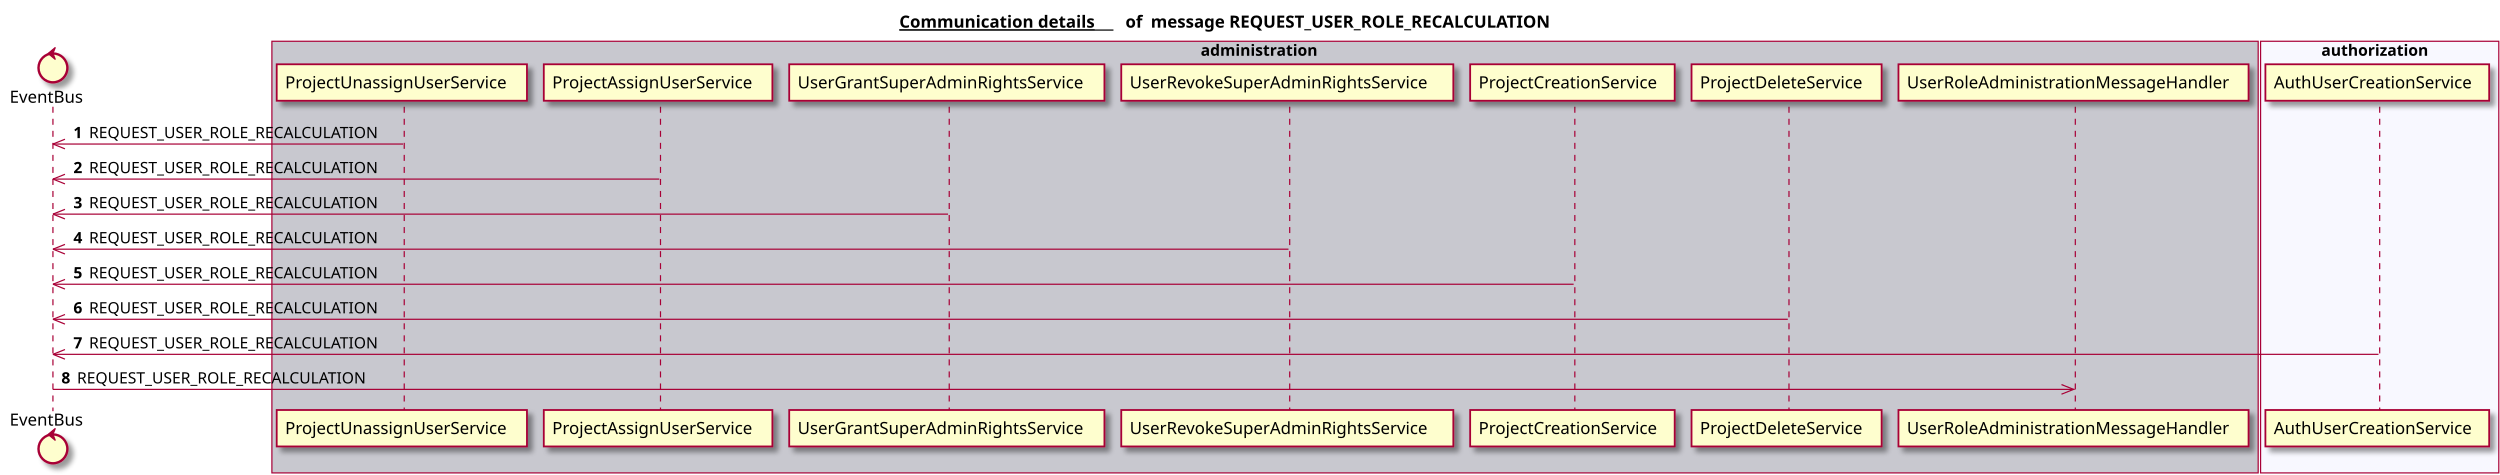
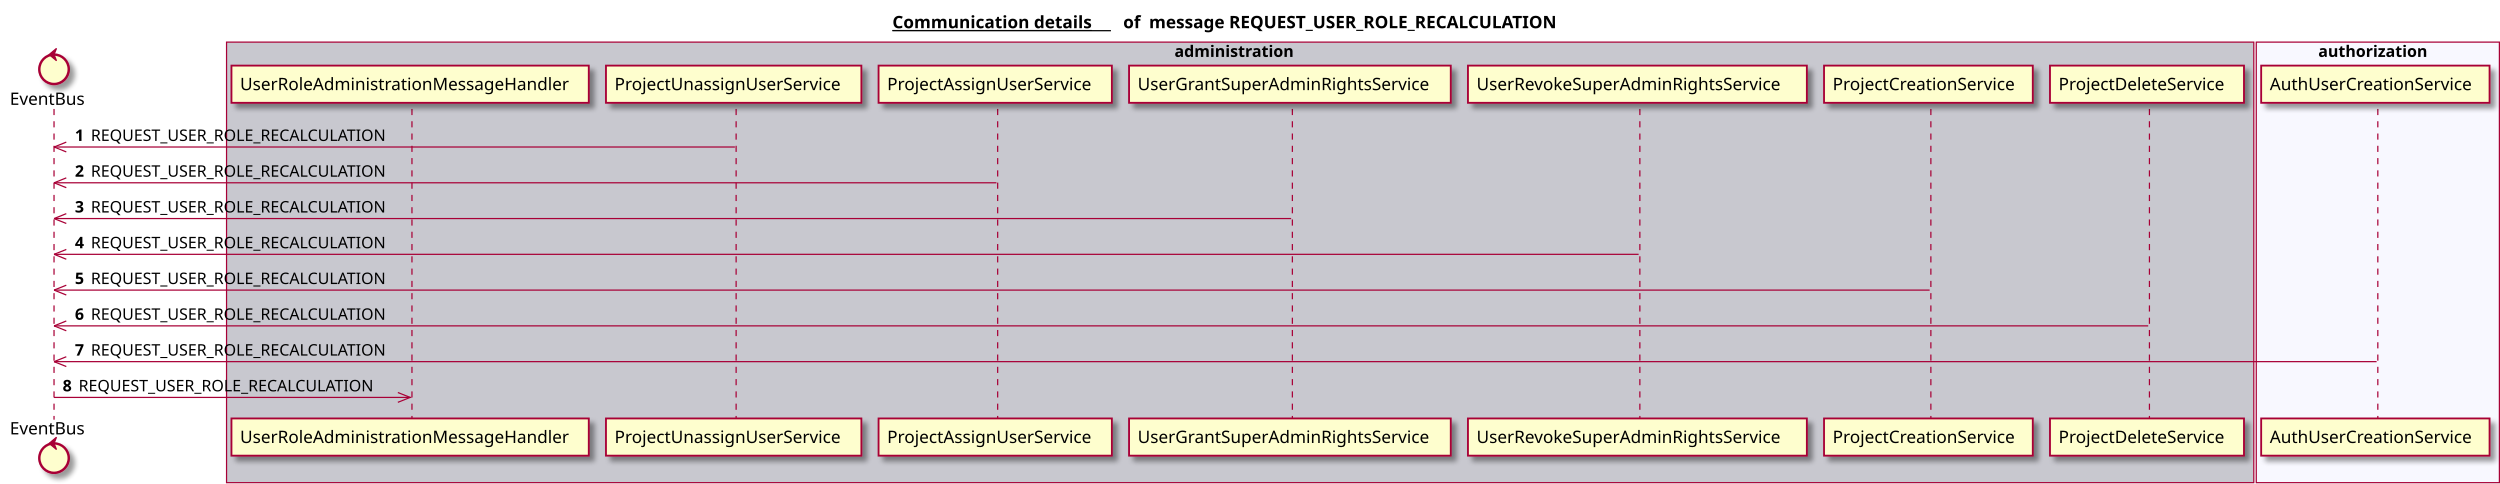
- <svg xmlns="http://www.w3.org/2000/svg" contentScriptType="application/ecmascript" contentStyleType="text/css" height="394px" preserveAspectRatio="none" style="width:2078px;height:394px;" version="1.1" viewBox="0 0 2078 394" width="2078px" zoomAndPan="magnify">
+ <svg xmlns="http://www.w3.org/2000/svg" contentScriptType="application/ecmascript" contentStyleType="text/css" height="394px" preserveAspectRatio="none" style="width:2036px;height:394px;" version="1.1" viewBox="0 0 2036 394" width="2036px" zoomAndPan="magnify">
  <defs>
-     <filter height="300%" id="fskaljb" width="300%" x="-1" y="-1">
+     <filter height="300%" id="fo3rueo" width="300%" x="-1" y="-1">
      <feGaussianBlur result="blurOut" stdDeviation="2.0" />
      <feColorMatrix in="blurOut" result="blurOut2" type="matrix" values="0 0 0 0 0 0 0 0 0 0 0 0 0 0 0 0 0 0 .4 0" />
      <feOffset dx="4.0" dy="4.0" in="blurOut2" result="blurOut3" />
      <feBlend in="SourceGraphic" in2="blurOut3" mode="normal" />
    </filter>
  </defs>
  <g>
-     <text fill="#000000" font-family="sans-serif" font-size="14" font-weight="bold" lengthAdjust="spacingAndGlyphs" text-decoration="underline" textLength="178" x="747.5" y="22.995">Communication details</text>
-     <line style="stroke: #000000; stroke-width: 1.0;" x1="747.5" x2="925.5" y1="24.995" y2="24.995" />
-     <text fill="#000000" font-family="sans-serif" font-size="14" font-weight="bold" lengthAdjust="spacingAndGlyphs" textLength="16" x="935.5" y="22.995">of</text>
-     <text fill="#000000" font-family="sans-serif" font-size="14" font-weight="bold" lengthAdjust="spacingAndGlyphs" textLength="377" x="956.5" y="22.995">message REQUEST_USER_ROLE_RECALCULATION</text>
-     <rect fill="#C8C8CF" height="358.789" style="stroke: #A80036; stroke-width: 1.0;" width="1651" x="226" y="34.297" />
-     <text fill="#000000" font-family="sans-serif" font-size="13" font-weight="bold" lengthAdjust="spacingAndGlyphs" textLength="107" x="998" y="46.364">administration</text>
-     <rect fill="#F8F8FF" height="358.789" style="stroke: #A80036; stroke-width: 1.0;" width="198" x="1879" y="34.297" />
-     <text fill="#000000" font-family="sans-serif" font-size="13" font-weight="bold" lengthAdjust="spacingAndGlyphs" textLength="97" x="1929.5" y="46.364">authorization</text>
+     <text fill="#000000" font-family="sans-serif" font-size="14" font-weight="bold" lengthAdjust="spacingAndGlyphs" text-decoration="underline" textLength="178" x="726.75" y="22.995">Communication details</text>
+     <line style="stroke: #000000; stroke-width: 1.0;" x1="726.75" x2="904.75" y1="24.995" y2="24.995" />
+     <text fill="#000000" font-family="sans-serif" font-size="14" font-weight="bold" lengthAdjust="spacingAndGlyphs" textLength="16" x="914.75" y="22.995">of</text>
+     <text fill="#000000" font-family="sans-serif" font-size="14" font-weight="bold" lengthAdjust="spacingAndGlyphs" textLength="377" x="935.75" y="22.995">message REQUEST_USER_ROLE_RECALCULATION</text>
+     <rect fill="#C8C8CF" height="358.789" style="stroke: #A80036; stroke-width: 1.0;" width="1651" x="184.5" y="34.297" />
+     <text fill="#000000" font-family="sans-serif" font-size="13" font-weight="bold" lengthAdjust="spacingAndGlyphs" textLength="107" x="956.5" y="46.364">administration</text>
+     <rect fill="#F8F8FF" height="358.789" style="stroke: #A80036; stroke-width: 1.0;" width="198" x="1837.5" y="34.297" />
+     <text fill="#000000" font-family="sans-serif" font-size="13" font-weight="bold" lengthAdjust="spacingAndGlyphs" textLength="97" x="1888" y="46.364">authorization</text>
    <line style="stroke: #A80036; stroke-width: 1.0; stroke-dasharray: 5.0,5.0;" x1="44" x2="44" y1="88.727" y2="341.789" />
-     <line style="stroke: #A80036; stroke-width: 1.0; stroke-dasharray: 5.0,5.0;" x1="336" x2="336" y1="88.727" y2="341.789" />
-     <line style="stroke: #A80036; stroke-width: 1.0; stroke-dasharray: 5.0,5.0;" x1="549" x2="549" y1="88.727" y2="341.789" />
-     <line style="stroke: #A80036; stroke-width: 1.0; stroke-dasharray: 5.0,5.0;" x1="789" x2="789" y1="88.727" y2="341.789" />
-     <line style="stroke: #A80036; stroke-width: 1.0; stroke-dasharray: 5.0,5.0;" x1="1072" x2="1072" y1="88.727" y2="341.789" />
-     <line style="stroke: #A80036; stroke-width: 1.0; stroke-dasharray: 5.0,5.0;" x1="1309" x2="1309" y1="88.727" y2="341.789" />
-     <line style="stroke: #A80036; stroke-width: 1.0; stroke-dasharray: 5.0,5.0;" x1="1487" x2="1487" y1="88.727" y2="341.789" />
-     <line style="stroke: #A80036; stroke-width: 1.0; stroke-dasharray: 5.0,5.0;" x1="1725" x2="1725" y1="88.727" y2="341.789" />
-     <line style="stroke: #A80036; stroke-width: 1.0; stroke-dasharray: 5.0,5.0;" x1="1978" x2="1978" y1="88.727" y2="341.789" />
+     <line style="stroke: #A80036; stroke-width: 1.0; stroke-dasharray: 5.0,5.0;" x1="335.5" x2="335.5" y1="88.727" y2="341.789" />
+     <line style="stroke: #A80036; stroke-width: 1.0; stroke-dasharray: 5.0,5.0;" x1="599.5" x2="599.5" y1="88.727" y2="341.789" />
+     <line style="stroke: #A80036; stroke-width: 1.0; stroke-dasharray: 5.0,5.0;" x1="812.5" x2="812.5" y1="88.727" y2="341.789" />
+     <line style="stroke: #A80036; stroke-width: 1.0; stroke-dasharray: 5.0,5.0;" x1="1052.5" x2="1052.5" y1="88.727" y2="341.789" />
+     <line style="stroke: #A80036; stroke-width: 1.0; stroke-dasharray: 5.0,5.0;" x1="1335.5" x2="1335.5" y1="88.727" y2="341.789" />
+     <line style="stroke: #A80036; stroke-width: 1.0; stroke-dasharray: 5.0,5.0;" x1="1572.5" x2="1572.5" y1="88.727" y2="341.789" />
+     <line style="stroke: #A80036; stroke-width: 1.0; stroke-dasharray: 5.0,5.0;" x1="1750.5" x2="1750.5" y1="88.727" y2="341.789" />
+     <line style="stroke: #A80036; stroke-width: 1.0; stroke-dasharray: 5.0,5.0;" x1="1936.5" x2="1936.5" y1="88.727" y2="341.789" />
    <text fill="#000000" font-family="sans-serif" font-size="14" lengthAdjust="spacingAndGlyphs" textLength="66" x="8" y="85.425">EventBus</text>
-     <ellipse cx="44" cy="56.43" fill="#FEFECE" filter="url(#fskaljb)" rx="12" ry="12" style="stroke: #A80036; stroke-width: 2.0;" />
+     <ellipse cx="44" cy="56.43" fill="#FEFECE" filter="url(#fo3rueo)" rx="12" ry="12" style="stroke: #A80036; stroke-width: 2.0;" />
    <polygon fill="#A80036" points="40,44.43,46,39.43,44,44.43,46,49.43,40,44.43" style="stroke: #A80036; stroke-width: 1.0;" />
    <text fill="#000000" font-family="sans-serif" font-size="14" lengthAdjust="spacingAndGlyphs" textLength="66" x="8" y="353.784">EventBus</text>
-     <ellipse cx="44" cy="373.086" fill="#FEFECE" filter="url(#fskaljb)" rx="12" ry="12" style="stroke: #A80036; stroke-width: 2.0;" />
+     <ellipse cx="44" cy="373.086" fill="#FEFECE" filter="url(#fo3rueo)" rx="12" ry="12" style="stroke: #A80036; stroke-width: 2.0;" />
    <polygon fill="#A80036" points="40,361.086,46,356.086,44,361.086,46,366.086,40,361.086" style="stroke: #A80036; stroke-width: 1.0;" />
-     <rect fill="#FEFECE" filter="url(#fskaljb)" height="30.297" style="stroke: #A80036; stroke-width: 1.5;" width="208" x="230" y="53.43" />
-     <text fill="#000000" font-family="sans-serif" font-size="14" lengthAdjust="spacingAndGlyphs" textLength="194" x="237" y="73.425">ProjectUnassignUserService</text>
-     <rect fill="#FEFECE" filter="url(#fskaljb)" height="30.297" style="stroke: #A80036; stroke-width: 1.5;" width="208" x="230" y="340.789" />
-     <text fill="#000000" font-family="sans-serif" font-size="14" lengthAdjust="spacingAndGlyphs" textLength="194" x="237" y="360.784">ProjectUnassignUserService</text>
-     <rect fill="#FEFECE" filter="url(#fskaljb)" height="30.297" style="stroke: #A80036; stroke-width: 1.5;" width="190" x="452" y="53.43" />
-     <text fill="#000000" font-family="sans-serif" font-size="14" lengthAdjust="spacingAndGlyphs" textLength="176" x="459" y="73.425">ProjectAssignUserService</text>
-     <rect fill="#FEFECE" filter="url(#fskaljb)" height="30.297" style="stroke: #A80036; stroke-width: 1.5;" width="190" x="452" y="340.789" />
-     <text fill="#000000" font-family="sans-serif" font-size="14" lengthAdjust="spacingAndGlyphs" textLength="176" x="459" y="360.784">ProjectAssignUserService</text>
-     <rect fill="#FEFECE" filter="url(#fskaljb)" height="30.297" style="stroke: #A80036; stroke-width: 1.5;" width="262" x="656" y="53.43" />
-     <text fill="#000000" font-family="sans-serif" font-size="14" lengthAdjust="spacingAndGlyphs" textLength="248" x="663" y="73.425">UserGrantSuperAdminRightsService</text>
-     <rect fill="#FEFECE" filter="url(#fskaljb)" height="30.297" style="stroke: #A80036; stroke-width: 1.5;" width="262" x="656" y="340.789" />
-     <text fill="#000000" font-family="sans-serif" font-size="14" lengthAdjust="spacingAndGlyphs" textLength="248" x="663" y="360.784">UserGrantSuperAdminRightsService</text>
-     <rect fill="#FEFECE" filter="url(#fskaljb)" height="30.297" style="stroke: #A80036; stroke-width: 1.5;" width="276" x="932" y="53.43" />
-     <text fill="#000000" font-family="sans-serif" font-size="14" lengthAdjust="spacingAndGlyphs" textLength="262" x="939" y="73.425">UserRevokeSuperAdminRightsService</text>
-     <rect fill="#FEFECE" filter="url(#fskaljb)" height="30.297" style="stroke: #A80036; stroke-width: 1.5;" width="276" x="932" y="340.789" />
-     <text fill="#000000" font-family="sans-serif" font-size="14" lengthAdjust="spacingAndGlyphs" textLength="262" x="939" y="360.784">UserRevokeSuperAdminRightsService</text>
-     <rect fill="#FEFECE" filter="url(#fskaljb)" height="30.297" style="stroke: #A80036; stroke-width: 1.5;" width="170" x="1222" y="53.43" />
-     <text fill="#000000" font-family="sans-serif" font-size="14" lengthAdjust="spacingAndGlyphs" textLength="156" x="1229" y="73.425">ProjectCreationService</text>
-     <rect fill="#FEFECE" filter="url(#fskaljb)" height="30.297" style="stroke: #A80036; stroke-width: 1.5;" width="170" x="1222" y="340.789" />
-     <text fill="#000000" font-family="sans-serif" font-size="14" lengthAdjust="spacingAndGlyphs" textLength="156" x="1229" y="360.784">ProjectCreationService</text>
-     <rect fill="#FEFECE" filter="url(#fskaljb)" height="30.297" style="stroke: #A80036; stroke-width: 1.5;" width="158" x="1406" y="53.43" />
-     <text fill="#000000" font-family="sans-serif" font-size="14" lengthAdjust="spacingAndGlyphs" textLength="144" x="1413" y="73.425">ProjectDeleteService</text>
-     <rect fill="#FEFECE" filter="url(#fskaljb)" height="30.297" style="stroke: #A80036; stroke-width: 1.5;" width="158" x="1406" y="340.789" />
-     <text fill="#000000" font-family="sans-serif" font-size="14" lengthAdjust="spacingAndGlyphs" textLength="144" x="1413" y="360.784">ProjectDeleteService</text>
-     <rect fill="#FEFECE" filter="url(#fskaljb)" height="30.297" style="stroke: #A80036; stroke-width: 1.5;" width="291" x="1578" y="53.43" />
-     <text fill="#000000" font-family="sans-serif" font-size="14" lengthAdjust="spacingAndGlyphs" textLength="277" x="1585" y="73.425">UserRoleAdministrationMessageHandler</text>
-     <rect fill="#FEFECE" filter="url(#fskaljb)" height="30.297" style="stroke: #A80036; stroke-width: 1.5;" width="291" x="1578" y="340.789" />
-     <text fill="#000000" font-family="sans-serif" font-size="14" lengthAdjust="spacingAndGlyphs" textLength="277" x="1585" y="360.784">UserRoleAdministrationMessageHandler</text>
-     <rect fill="#FEFECE" filter="url(#fskaljb)" height="30.297" style="stroke: #A80036; stroke-width: 1.5;" width="186" x="1883" y="53.43" />
-     <text fill="#000000" font-family="sans-serif" font-size="14" lengthAdjust="spacingAndGlyphs" textLength="172" x="1890" y="73.425">AuthUserCreationService</text>
-     <rect fill="#FEFECE" filter="url(#fskaljb)" height="30.297" style="stroke: #A80036; stroke-width: 1.5;" width="186" x="1883" y="340.789" />
-     <text fill="#000000" font-family="sans-serif" font-size="14" lengthAdjust="spacingAndGlyphs" textLength="172" x="1890" y="360.784">AuthUserCreationService</text>
+     <rect fill="#FEFECE" filter="url(#fo3rueo)" height="30.297" style="stroke: #A80036; stroke-width: 1.5;" width="291" x="188.5" y="53.43" />
+     <text fill="#000000" font-family="sans-serif" font-size="14" lengthAdjust="spacingAndGlyphs" textLength="277" x="195.5" y="73.425">UserRoleAdministrationMessageHandler</text>
+     <rect fill="#FEFECE" filter="url(#fo3rueo)" height="30.297" style="stroke: #A80036; stroke-width: 1.5;" width="291" x="188.5" y="340.789" />
+     <text fill="#000000" font-family="sans-serif" font-size="14" lengthAdjust="spacingAndGlyphs" textLength="277" x="195.5" y="360.784">UserRoleAdministrationMessageHandler</text>
+     <rect fill="#FEFECE" filter="url(#fo3rueo)" height="30.297" style="stroke: #A80036; stroke-width: 1.5;" width="208" x="493.5" y="53.43" />
+     <text fill="#000000" font-family="sans-serif" font-size="14" lengthAdjust="spacingAndGlyphs" textLength="194" x="500.5" y="73.425">ProjectUnassignUserService</text>
+     <rect fill="#FEFECE" filter="url(#fo3rueo)" height="30.297" style="stroke: #A80036; stroke-width: 1.5;" width="208" x="493.5" y="340.789" />
+     <text fill="#000000" font-family="sans-serif" font-size="14" lengthAdjust="spacingAndGlyphs" textLength="194" x="500.5" y="360.784">ProjectUnassignUserService</text>
+     <rect fill="#FEFECE" filter="url(#fo3rueo)" height="30.297" style="stroke: #A80036; stroke-width: 1.5;" width="190" x="715.5" y="53.43" />
+     <text fill="#000000" font-family="sans-serif" font-size="14" lengthAdjust="spacingAndGlyphs" textLength="176" x="722.5" y="73.425">ProjectAssignUserService</text>
+     <rect fill="#FEFECE" filter="url(#fo3rueo)" height="30.297" style="stroke: #A80036; stroke-width: 1.5;" width="190" x="715.5" y="340.789" />
+     <text fill="#000000" font-family="sans-serif" font-size="14" lengthAdjust="spacingAndGlyphs" textLength="176" x="722.5" y="360.784">ProjectAssignUserService</text>
+     <rect fill="#FEFECE" filter="url(#fo3rueo)" height="30.297" style="stroke: #A80036; stroke-width: 1.5;" width="262" x="919.5" y="53.43" />
+     <text fill="#000000" font-family="sans-serif" font-size="14" lengthAdjust="spacingAndGlyphs" textLength="248" x="926.5" y="73.425">UserGrantSuperAdminRightsService</text>
+     <rect fill="#FEFECE" filter="url(#fo3rueo)" height="30.297" style="stroke: #A80036; stroke-width: 1.5;" width="262" x="919.5" y="340.789" />
+     <text fill="#000000" font-family="sans-serif" font-size="14" lengthAdjust="spacingAndGlyphs" textLength="248" x="926.5" y="360.784">UserGrantSuperAdminRightsService</text>
+     <rect fill="#FEFECE" filter="url(#fo3rueo)" height="30.297" style="stroke: #A80036; stroke-width: 1.5;" width="276" x="1195.5" y="53.43" />
+     <text fill="#000000" font-family="sans-serif" font-size="14" lengthAdjust="spacingAndGlyphs" textLength="262" x="1202.5" y="73.425">UserRevokeSuperAdminRightsService</text>
+     <rect fill="#FEFECE" filter="url(#fo3rueo)" height="30.297" style="stroke: #A80036; stroke-width: 1.5;" width="276" x="1195.5" y="340.789" />
+     <text fill="#000000" font-family="sans-serif" font-size="14" lengthAdjust="spacingAndGlyphs" textLength="262" x="1202.5" y="360.784">UserRevokeSuperAdminRightsService</text>
+     <rect fill="#FEFECE" filter="url(#fo3rueo)" height="30.297" style="stroke: #A80036; stroke-width: 1.5;" width="170" x="1485.5" y="53.43" />
+     <text fill="#000000" font-family="sans-serif" font-size="14" lengthAdjust="spacingAndGlyphs" textLength="156" x="1492.5" y="73.425">ProjectCreationService</text>
+     <rect fill="#FEFECE" filter="url(#fo3rueo)" height="30.297" style="stroke: #A80036; stroke-width: 1.5;" width="170" x="1485.5" y="340.789" />
+     <text fill="#000000" font-family="sans-serif" font-size="14" lengthAdjust="spacingAndGlyphs" textLength="156" x="1492.5" y="360.784">ProjectCreationService</text>
+     <rect fill="#FEFECE" filter="url(#fo3rueo)" height="30.297" style="stroke: #A80036; stroke-width: 1.5;" width="158" x="1669.5" y="53.43" />
+     <text fill="#000000" font-family="sans-serif" font-size="14" lengthAdjust="spacingAndGlyphs" textLength="144" x="1676.5" y="73.425">ProjectDeleteService</text>
+     <rect fill="#FEFECE" filter="url(#fo3rueo)" height="30.297" style="stroke: #A80036; stroke-width: 1.5;" width="158" x="1669.5" y="340.789" />
+     <text fill="#000000" font-family="sans-serif" font-size="14" lengthAdjust="spacingAndGlyphs" textLength="144" x="1676.5" y="360.784">ProjectDeleteService</text>
+     <rect fill="#FEFECE" filter="url(#fo3rueo)" height="30.297" style="stroke: #A80036; stroke-width: 1.5;" width="186" x="1841.5" y="53.43" />
+     <text fill="#000000" font-family="sans-serif" font-size="14" lengthAdjust="spacingAndGlyphs" textLength="172" x="1848.5" y="73.425">AuthUserCreationService</text>
+     <rect fill="#FEFECE" filter="url(#fo3rueo)" height="30.297" style="stroke: #A80036; stroke-width: 1.5;" width="186" x="1841.5" y="340.789" />
+     <text fill="#000000" font-family="sans-serif" font-size="14" lengthAdjust="spacingAndGlyphs" textLength="172" x="1848.5" y="360.784">AuthUserCreationService</text>
    <line style="stroke: #A80036; stroke-width: 1.0;" x1="44" x2="54" y1="119.727" y2="115.727" />
    <line style="stroke: #A80036; stroke-width: 1.0;" x1="44" x2="54" y1="119.727" y2="123.727" />
-     <line style="stroke: #A80036; stroke-width: 1.0;" x1="44" x2="335" y1="119.727" y2="119.727" />
+     <line style="stroke: #A80036; stroke-width: 1.0;" x1="44" x2="598.5" y1="119.727" y2="119.727" />
    <text fill="#000000" font-family="sans-serif" font-size="13" font-weight="bold" lengthAdjust="spacingAndGlyphs" textLength="9" x="61" y="114.793">1</text>
    <text fill="#000000" font-family="sans-serif" font-size="13" lengthAdjust="spacingAndGlyphs" textLength="255" x="74" y="114.793">REQUEST_USER_ROLE_RECALCULATION</text>
    <line style="stroke: #A80036; stroke-width: 1.0;" x1="44" x2="54" y1="148.859" y2="144.859" />
    <line style="stroke: #A80036; stroke-width: 1.0;" x1="44" x2="54" y1="148.859" y2="152.859" />
-     <line style="stroke: #A80036; stroke-width: 1.0;" x1="44" x2="548" y1="148.859" y2="148.859" />
+     <line style="stroke: #A80036; stroke-width: 1.0;" x1="44" x2="811.5" y1="148.859" y2="148.859" />
    <text fill="#000000" font-family="sans-serif" font-size="13" font-weight="bold" lengthAdjust="spacingAndGlyphs" textLength="9" x="61" y="143.926">2</text>
    <text fill="#000000" font-family="sans-serif" font-size="13" lengthAdjust="spacingAndGlyphs" textLength="255" x="74" y="143.926">REQUEST_USER_ROLE_RECALCULATION</text>
    <line style="stroke: #A80036; stroke-width: 1.0;" x1="44" x2="54" y1="177.992" y2="173.992" />
    <line style="stroke: #A80036; stroke-width: 1.0;" x1="44" x2="54" y1="177.992" y2="181.992" />
-     <line style="stroke: #A80036; stroke-width: 1.0;" x1="44" x2="788" y1="177.992" y2="177.992" />
+     <line style="stroke: #A80036; stroke-width: 1.0;" x1="44" x2="1051.5" y1="177.992" y2="177.992" />
    <text fill="#000000" font-family="sans-serif" font-size="13" font-weight="bold" lengthAdjust="spacingAndGlyphs" textLength="9" x="61" y="173.059">3</text>
    <text fill="#000000" font-family="sans-serif" font-size="13" lengthAdjust="spacingAndGlyphs" textLength="255" x="74" y="173.059">REQUEST_USER_ROLE_RECALCULATION</text>
    <line style="stroke: #A80036; stroke-width: 1.0;" x1="44" x2="54" y1="207.125" y2="203.125" />
    <line style="stroke: #A80036; stroke-width: 1.0;" x1="44" x2="54" y1="207.125" y2="211.125" />
-     <line style="stroke: #A80036; stroke-width: 1.0;" x1="44" x2="1071" y1="207.125" y2="207.125" />
+     <line style="stroke: #A80036; stroke-width: 1.0;" x1="44" x2="1334.5" y1="207.125" y2="207.125" />
    <text fill="#000000" font-family="sans-serif" font-size="13" font-weight="bold" lengthAdjust="spacingAndGlyphs" textLength="9" x="61" y="202.192">4</text>
    <text fill="#000000" font-family="sans-serif" font-size="13" lengthAdjust="spacingAndGlyphs" textLength="255" x="74" y="202.192">REQUEST_USER_ROLE_RECALCULATION</text>
    <line style="stroke: #A80036; stroke-width: 1.0;" x1="44" x2="54" y1="236.258" y2="232.258" />
    <line style="stroke: #A80036; stroke-width: 1.0;" x1="44" x2="54" y1="236.258" y2="240.258" />
-     <line style="stroke: #A80036; stroke-width: 1.0;" x1="44" x2="1308" y1="236.258" y2="236.258" />
+     <line style="stroke: #A80036; stroke-width: 1.0;" x1="44" x2="1571.5" y1="236.258" y2="236.258" />
    <text fill="#000000" font-family="sans-serif" font-size="13" font-weight="bold" lengthAdjust="spacingAndGlyphs" textLength="9" x="61" y="231.325">5</text>
    <text fill="#000000" font-family="sans-serif" font-size="13" lengthAdjust="spacingAndGlyphs" textLength="255" x="74" y="231.325">REQUEST_USER_ROLE_RECALCULATION</text>
    <line style="stroke: #A80036; stroke-width: 1.0;" x1="44" x2="54" y1="265.391" y2="261.391" />
    <line style="stroke: #A80036; stroke-width: 1.0;" x1="44" x2="54" y1="265.391" y2="269.391" />
-     <line style="stroke: #A80036; stroke-width: 1.0;" x1="44" x2="1486" y1="265.391" y2="265.391" />
+     <line style="stroke: #A80036; stroke-width: 1.0;" x1="44" x2="1749.5" y1="265.391" y2="265.391" />
    <text fill="#000000" font-family="sans-serif" font-size="13" font-weight="bold" lengthAdjust="spacingAndGlyphs" textLength="9" x="61" y="260.457">6</text>
    <text fill="#000000" font-family="sans-serif" font-size="13" lengthAdjust="spacingAndGlyphs" textLength="255" x="74" y="260.457">REQUEST_USER_ROLE_RECALCULATION</text>
    <line style="stroke: #A80036; stroke-width: 1.0;" x1="44" x2="54" y1="294.523" y2="290.523" />
    <line style="stroke: #A80036; stroke-width: 1.0;" x1="44" x2="54" y1="294.523" y2="298.523" />
-     <line style="stroke: #A80036; stroke-width: 1.0;" x1="44" x2="1977" y1="294.523" y2="294.523" />
+     <line style="stroke: #A80036; stroke-width: 1.0;" x1="44" x2="1935.5" y1="294.523" y2="294.523" />
    <text fill="#000000" font-family="sans-serif" font-size="13" font-weight="bold" lengthAdjust="spacingAndGlyphs" textLength="9" x="61" y="289.59">7</text>
    <text fill="#000000" font-family="sans-serif" font-size="13" lengthAdjust="spacingAndGlyphs" textLength="255" x="74" y="289.59">REQUEST_USER_ROLE_RECALCULATION</text>
-     <line style="stroke: #A80036; stroke-width: 1.0;" x1="1723.5" x2="1713.5" y1="323.656" y2="319.656" />
-     <line style="stroke: #A80036; stroke-width: 1.0;" x1="1723.5" x2="1713.5" y1="323.656" y2="327.656" />
-     <line style="stroke: #A80036; stroke-width: 1.0;" x1="44" x2="1724.5" y1="323.656" y2="323.656" />
+     <line style="stroke: #A80036; stroke-width: 1.0;" x1="334" x2="324" y1="323.656" y2="319.656" />
+     <line style="stroke: #A80036; stroke-width: 1.0;" x1="334" x2="324" y1="323.656" y2="327.656" />
+     <line style="stroke: #A80036; stroke-width: 1.0;" x1="44" x2="335" y1="323.656" y2="323.656" />
    <text fill="#000000" font-family="sans-serif" font-size="13" font-weight="bold" lengthAdjust="spacingAndGlyphs" textLength="9" x="51" y="318.723">8</text>
    <text fill="#000000" font-family="sans-serif" font-size="13" lengthAdjust="spacingAndGlyphs" textLength="255" x="64" y="318.723">REQUEST_USER_ROLE_RECALCULATION</text>
  </g>
</svg>
